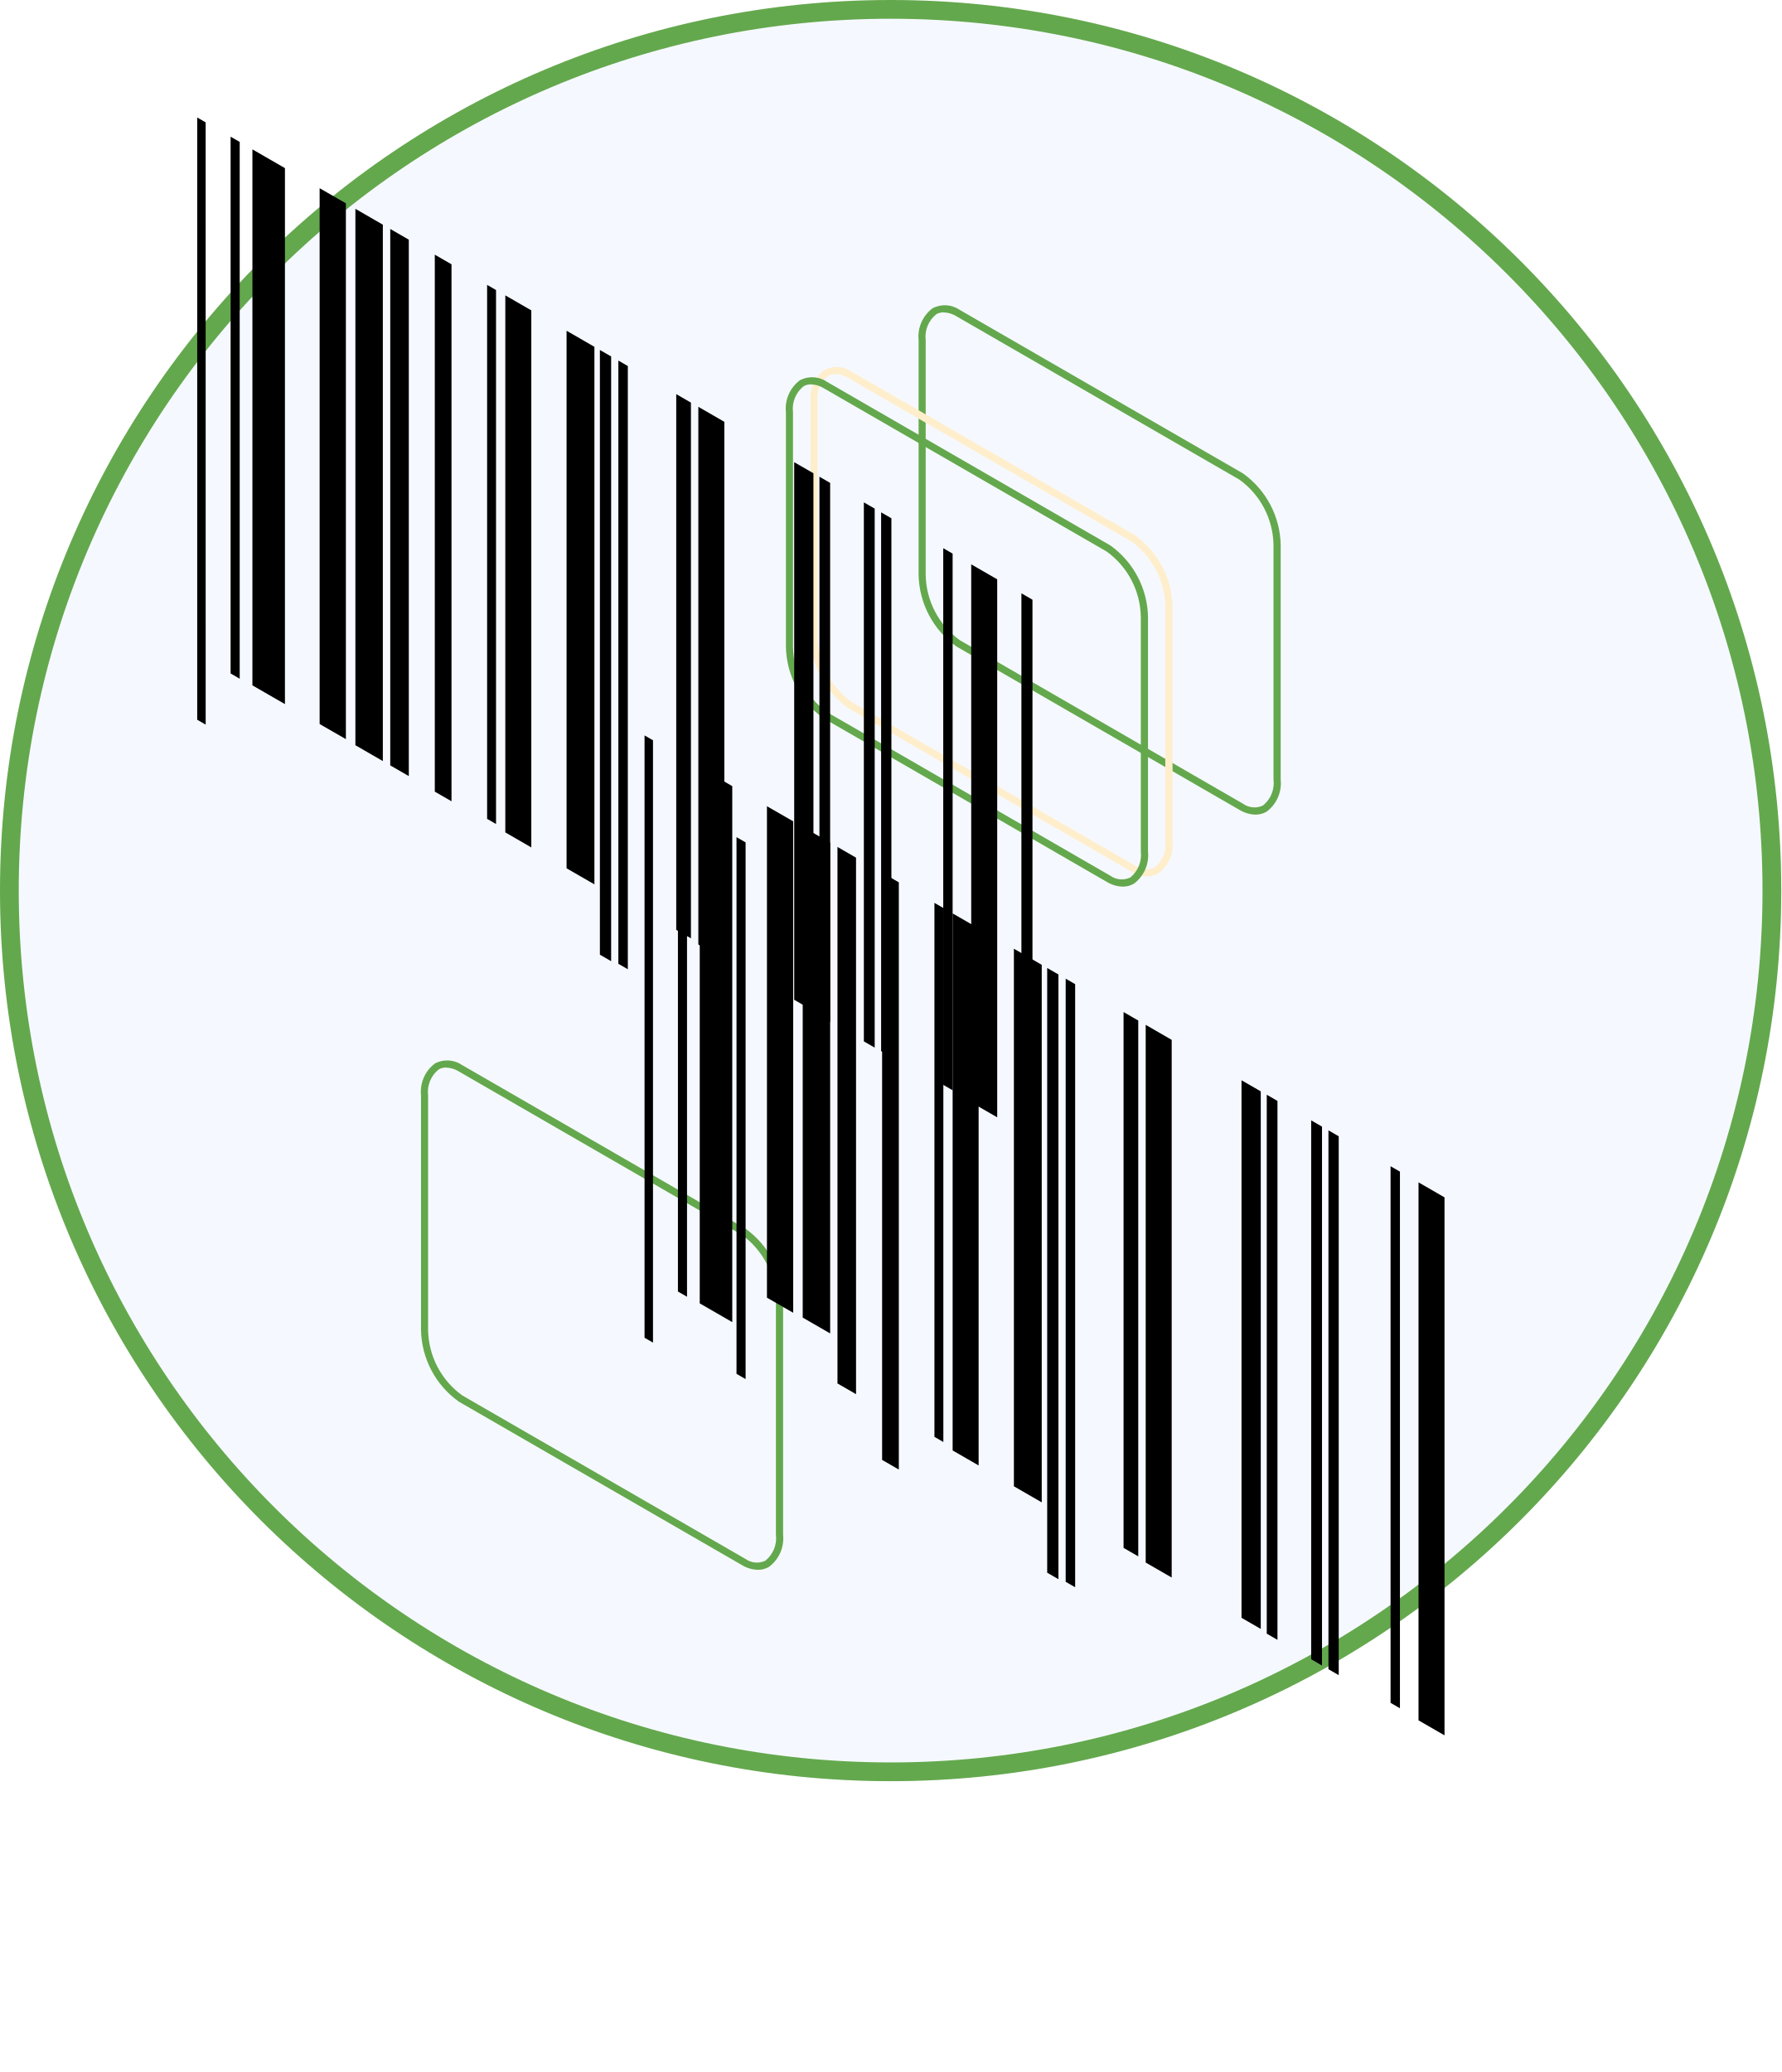
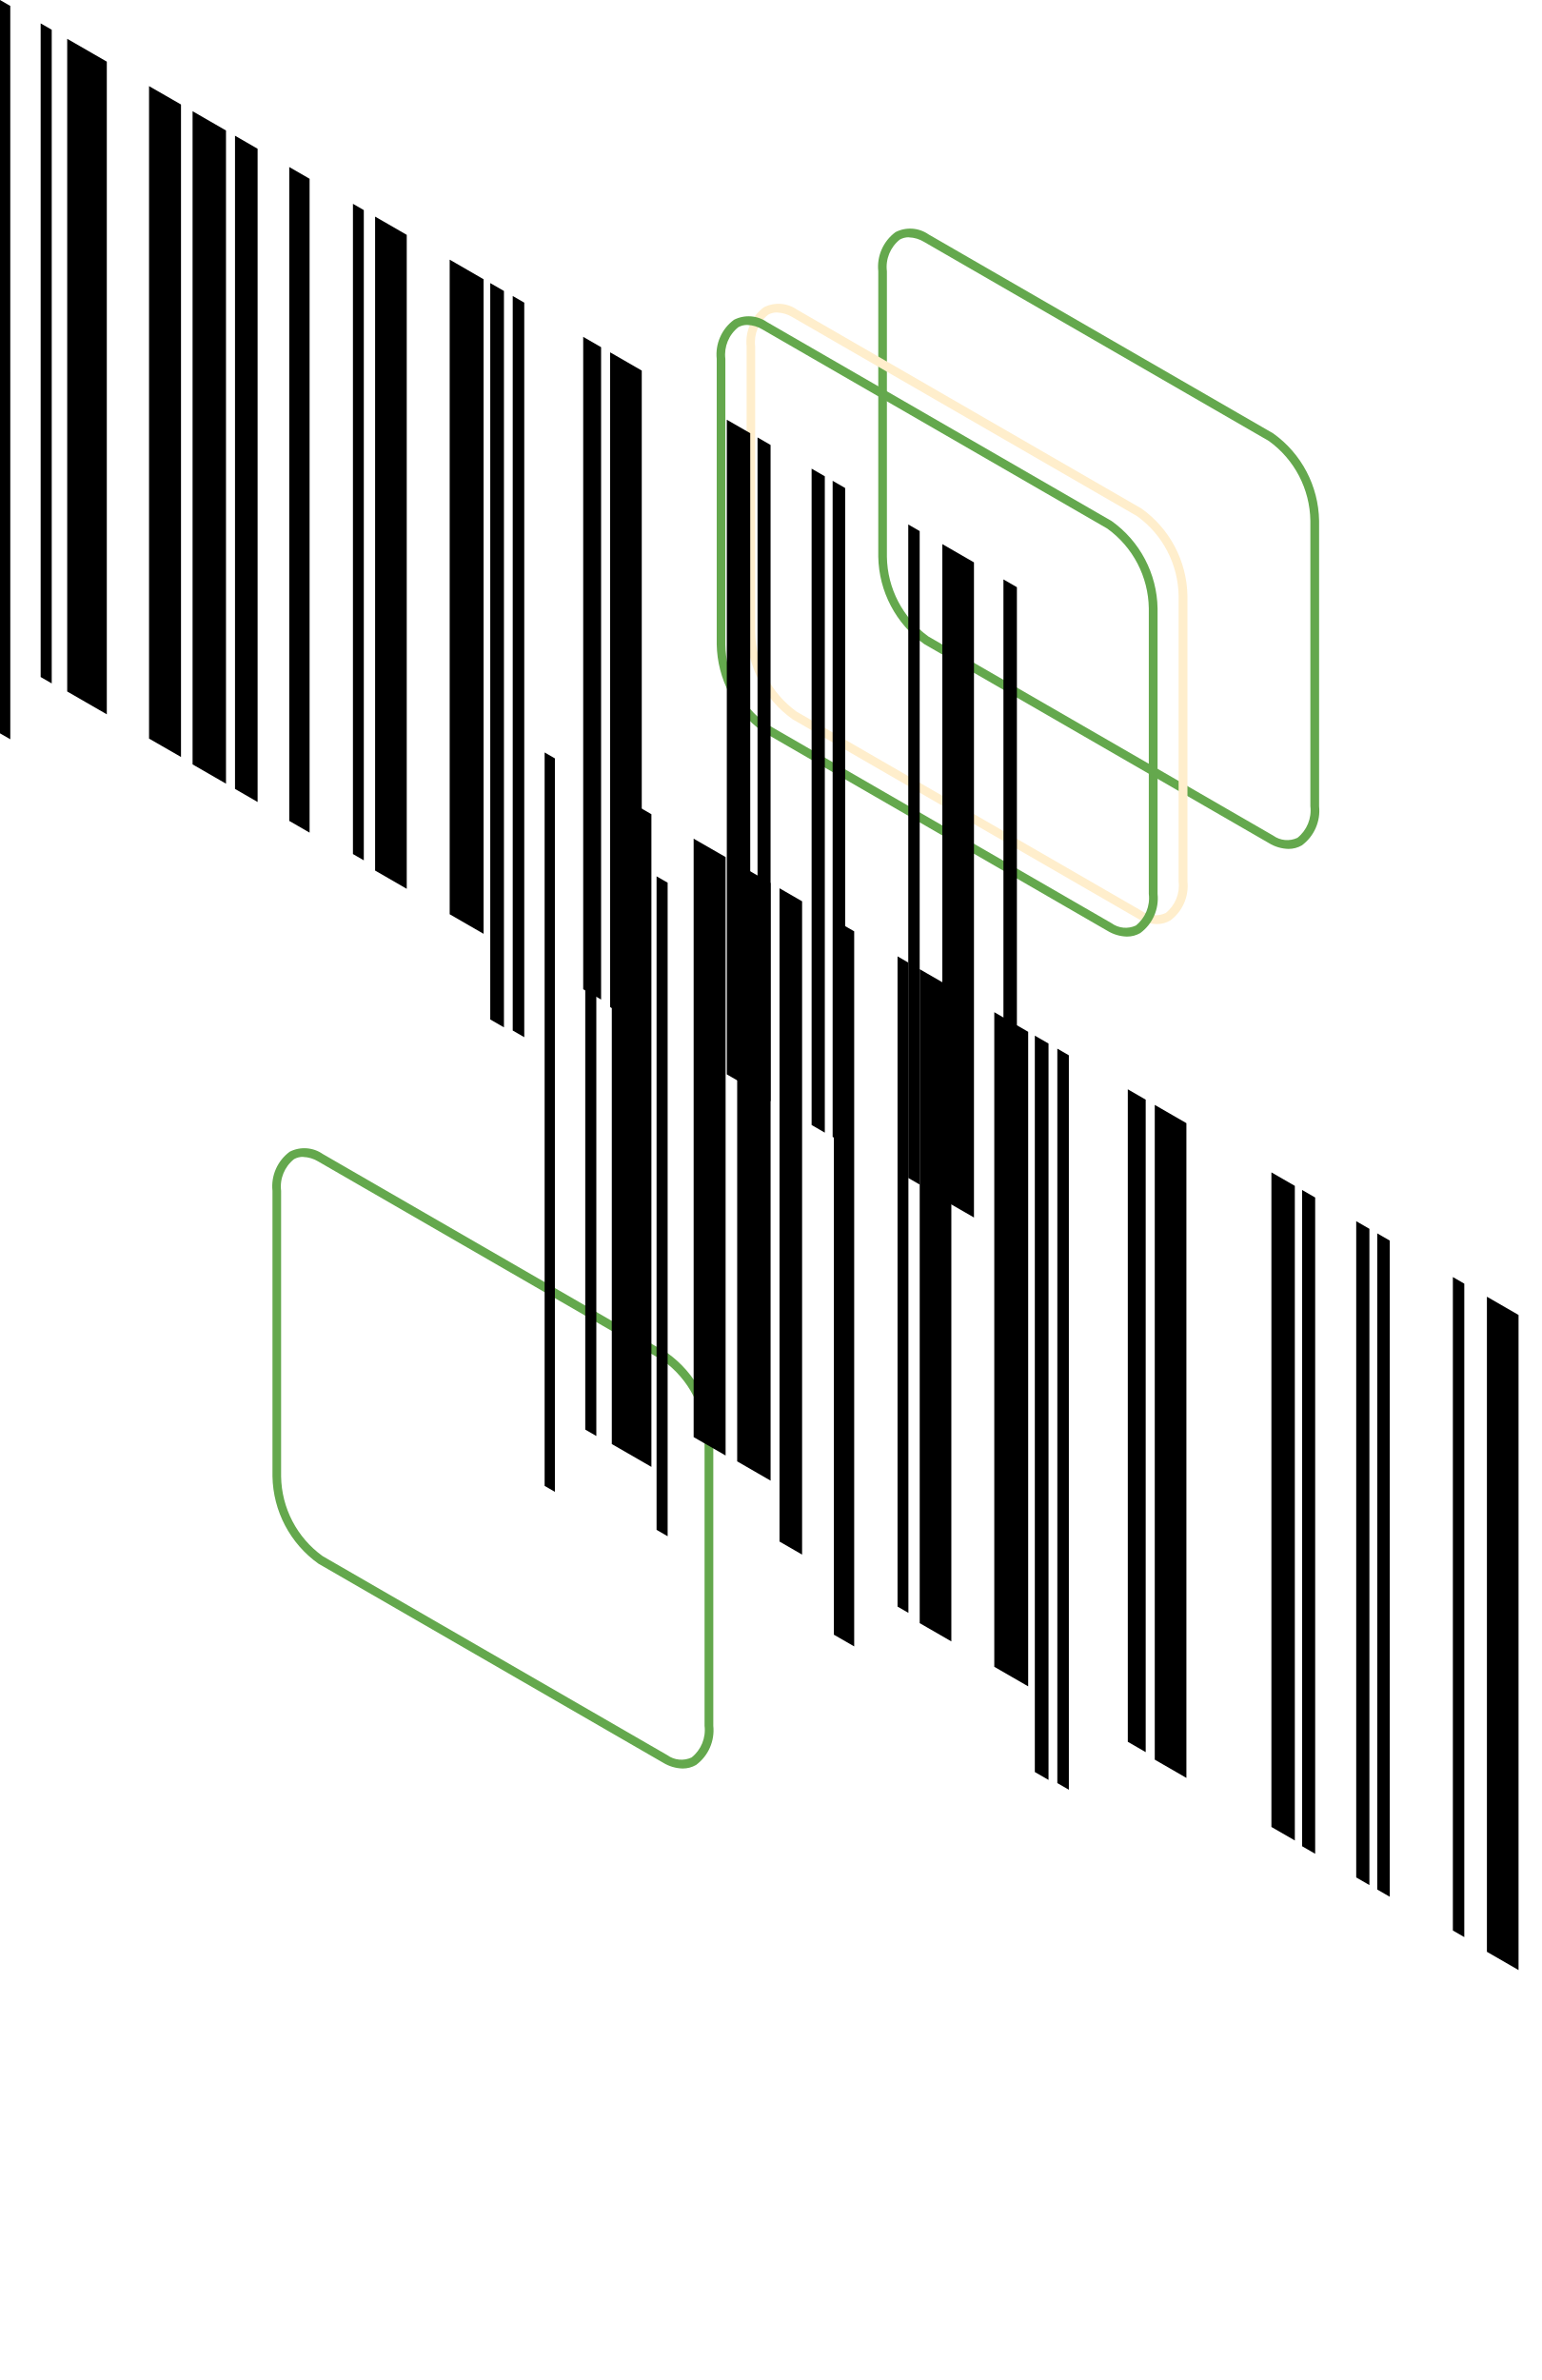
- <svg xmlns="http://www.w3.org/2000/svg" width="95" height="110.511" viewBox="0 0 95 110.511">
+ <svg xmlns="http://www.w3.org/2000/svg" width="67.512" height="104.243" viewBox="0 0 67.512 104.243">
  <defs>
    <clipPath id="clip-path">
      <rect id="Rectangle_17983" data-name="Rectangle 17983" width="67.512" height="104.243" fill="none" />
    </clipPath>
  </defs>
-   <g id="Group_70082" data-name="Group 70082" transform="translate(-855.924 -1726.937)">
-     <g id="Ellipse_4212" data-name="Ellipse 4212" transform="translate(855.924 1726.937)" fill="#f5f9ff" stroke="#64a84d" stroke-width="1">
-       <circle cx="47.5" cy="47.5" r="47.5" stroke="none" />
-       <circle cx="47.5" cy="47.5" r="47" fill="none" />
-     </g>
-     <g id="Group_36330" data-name="Group 36330" transform="translate(868.148 1664.253)">
-       <g id="Group_35884" data-name="Group 35884" transform="translate(-1.706 68.951)" clip-path="url(#clip-path)">
-         <path id="Path_38148" data-name="Path 38148" d="M126.589,55.435a1.724,1.724,0,0,1-.856-.255l-15.1-8.718a4.8,4.8,0,0,1-2.011-3.824V30.132a1.885,1.885,0,0,1,.757-1.714,1.415,1.415,0,0,1,1.444.1l15.1,8.718a4.8,4.8,0,0,1,2.01,3.824V53.567a1.886,1.886,0,0,1-.757,1.714,1.163,1.163,0,0,1-.587.154M109.967,28.645a.787.787,0,0,0-.4.1A1.533,1.533,0,0,0,109,30.132V42.638a4.384,4.384,0,0,0,1.82,3.494l15.1,8.718a1.052,1.052,0,0,0,1.063.1,1.532,1.532,0,0,0,.567-1.384V41.061a4.385,4.385,0,0,0-1.82-3.494l-15.1-8.718a1.355,1.355,0,0,0-.666-.2" transform="translate(-70.148 -18.253)" fill="#64a84d" />
-         <path id="Path_38194" data-name="Path 38194" d="M126.589,55.435a1.724,1.724,0,0,1-.856-.255l-15.1-8.718a4.8,4.8,0,0,1-2.011-3.824V30.132a1.885,1.885,0,0,1,.757-1.714,1.415,1.415,0,0,1,1.444.1l15.1,8.718a4.8,4.8,0,0,1,2.01,3.824V53.567a1.886,1.886,0,0,1-.757,1.714,1.163,1.163,0,0,1-.587.154M109.967,28.645a.787.787,0,0,0-.4.1A1.533,1.533,0,0,0,109,30.132V42.638a4.384,4.384,0,0,0,1.82,3.494l15.1,8.718a1.052,1.052,0,0,0,1.063.1,1.532,1.532,0,0,0,.567-1.384V41.061a4.385,4.385,0,0,0-1.82-3.494l-15.1-8.718a1.355,1.355,0,0,0-.666-.2" transform="translate(-96.686 22.025)" fill="#64a84d" />
-         <path id="Path_38149" data-name="Path 38149" d="M110.3,64.732a1.724,1.724,0,0,1-.856-.255l-15.1-8.718a4.8,4.8,0,0,1-2.011-3.824V39.429a1.885,1.885,0,0,1,.757-1.714,1.415,1.415,0,0,1,1.444.1l15.1,8.718a4.8,4.8,0,0,1,2.01,3.824V62.864a1.886,1.886,0,0,1-.757,1.714,1.163,1.163,0,0,1-.587.154M93.674,37.942a.787.787,0,0,0-.4.1,1.533,1.533,0,0,0-.567,1.384V51.935a4.384,4.384,0,0,0,1.82,3.494l15.1,8.718a1.053,1.053,0,0,0,1.063.1,1.532,1.532,0,0,0,.567-1.383V50.358a4.385,4.385,0,0,0-1.82-3.494l-15.1-8.718a1.355,1.355,0,0,0-.666-.2" transform="translate(-59.626 -24.257)" fill="#fec" />
-         <path id="Path_38150" data-name="Path 38150" d="M106.609,66.277a1.725,1.725,0,0,1-.856-.255L90.653,57.3a4.8,4.8,0,0,1-2.011-3.824V40.974A1.885,1.885,0,0,1,89.4,39.26a1.415,1.415,0,0,1,1.444.1l15.1,8.718a4.8,4.8,0,0,1,2.01,3.824V64.409a1.886,1.886,0,0,1-.757,1.714,1.162,1.162,0,0,1-.587.154M89.987,39.487a.785.785,0,0,0-.4.1,1.532,1.532,0,0,0-.567,1.384V53.48a4.383,4.383,0,0,0,1.82,3.494l15.1,8.718a1.053,1.053,0,0,0,1.063.1,1.533,1.533,0,0,0,.567-1.384V51.9a4.385,4.385,0,0,0-1.82-3.494l-15.1-8.718a1.355,1.355,0,0,0-.666-.2" transform="translate(-57.245 -25.255)" fill="#64a84d" />
-         <path id="Path_38151" data-name="Path 38151" d="M.451,32.38,0,32.12V0l.45.26Z" transform="translate(0 0)" />
-         <path id="Path_38152" data-name="Path 38152" d="M5.515,31.809l-.485-.28V2.9l.485.279Z" transform="translate(-3.249 -1.876)" />
-         <path id="Path_38153" data-name="Path 38153" d="M10.048,34.387l-1.735-1V4.8l1.735,1Z" transform="translate(-5.369 -3.1)" />
-         <path id="Path_38154" data-name="Path 38154" d="M19.841,40.032l-1.4-.805V10.649l1.4.805Z" transform="translate(-11.912 -6.877)" />
-         <path id="Path_38155" data-name="Path 38155" d="M23.816,42.359l1.464.845V14.595l-1.464-.845Z" transform="translate(-15.38 -8.879)" />
-         <path id="Path_38156" data-name="Path 38156" d="M29.066,45.392l.99.572V17.353l-.99-.572Z" transform="translate(-18.771 -10.837)" />
-         <path id="Path_38157" data-name="Path 38157" d="M35.773,49.293l.891.514V21.168l-.891-.514Z" transform="translate(-23.102 -13.338)" />
-         <path id="Path_38158" data-name="Path 38158" d="M43.651,53.682l.476.275V25.477l-.476-.275Z" transform="translate(-28.19 -16.275)" />
-         <path id="Path_38159" data-name="Path 38159" d="M46.393,55.428l1.386.8V27.585l-1.386-.8Z" transform="translate(-29.961 -17.298)" />
-         <path id="Path_38160" data-name="Path 38160" d="M55.616,60.78l1.485.857V32.967l-1.485-.858Z" transform="translate(-35.917 -20.736)" />
-         <path id="Path_38161" data-name="Path 38161" d="M60.632,67.258l.6.346V35.351l-.6-.346Z" transform="translate(-39.156 -22.606)" />
-         <path id="Path_38162" data-name="Path 38162" d="M63.413,68.781l.505.292V36.9l-.505-.292Z" transform="translate(-40.952 -23.644)" />
-         <path id="Path_38163" data-name="Path 38163" d="M72.128,70.22l.784.453V42.1l-.784-.453Z" transform="translate(-46.58 -26.893)" />
-         <path id="Path_38164" data-name="Path 38164" d="M75.459,72.245l1.386.8V44.366l-1.386-.8Z" transform="translate(-48.732 -28.135)" />
-         <path id="Path_38165" data-name="Path 38165" d="M89.891,80.573l1.026.592V52.49L89.891,51.9Z" transform="translate(-58.052 -33.516)" />
-         <path id="Path_38166" data-name="Path 38166" d="M93.69,82.835l.571.33V54.421l-.571-.33Z" transform="translate(-60.505 -34.932)" />
-         <path id="Path_38167" data-name="Path 38167" d="M100.377,86.7l.578.334V58.286l-.578-.334Z" transform="translate(-64.823 -37.425)" />
-         <path id="Path_38168" data-name="Path 38168" d="M102.979,88.191l.548.316V59.771l-.548-.316Z" transform="translate(-66.504 -38.396)" />
-         <path id="Path_38169" data-name="Path 38169" d="M112.333,93.477l.5.289V65.144l-.5-.289Z" transform="translate(-72.545 -41.883)" />
-         <path id="Path_38170" data-name="Path 38170" d="M116.543,95.979l1.386.8V68.085l-1.386-.8Z" transform="translate(-75.263 -43.453)" />
-         <path id="Path_38171" data-name="Path 38171" d="M124.1,103.805l.59.341V71.989l-.59-.341Z" transform="translate(-80.143 -46.27)" />
-         <path id="Path_38172" data-name="Path 38172" d="M65.29,163.285l-.45-.26V130.9l.45.26Z" transform="translate(-40.982 -97.943)" />
-         <path id="Path_38173" data-name="Path 38173" d="M70.354,162.715l-.485-.28V133.81l.485.279Z" transform="translate(-44.231 -99.819)" />
-         <path id="Path_38174" data-name="Path 38174" d="M79.173,175.113l-.485-.28V146.209l.485.279Z" transform="translate(-49.926 -107.826)" />
-         <path id="Path_38175" data-name="Path 38175" d="M74.887,165.292l-1.735-1V135.705l1.735,1Z" transform="translate(-46.351 -101.043)" />
-         <path id="Path_38176" data-name="Path 38176" d="M84.68,168.571l-1.4-.805V141.555l1.4.805Z" transform="translate(-52.894 -104.821)" />
-         <path id="Path_38177" data-name="Path 38177" d="M88.655,170.83l1.464.845V145.5l-1.464-.845Z" transform="translate(-56.362 -106.823)" />
-         <path id="Path_38178" data-name="Path 38178" d="M93.9,176.3l.99.572V148.258l-.99-.572Z" transform="translate(-59.753 -108.781)" />
-         <path id="Path_38179" data-name="Path 38179" d="M100.612,182.879l.891.514V152.073l-.891-.514Z" transform="translate(-64.084 -111.281)" />
-         <path id="Path_38180" data-name="Path 38180" d="M108.49,184.587l.476.275v-28.48l-.476-.275Z" transform="translate(-69.172 -114.219)" />
-         <path id="Path_38181" data-name="Path 38181" d="M111.232,186.334l1.386.8V158.491l-1.386-.8Z" transform="translate(-70.943 -115.241)" />
-         <path id="Path_38182" data-name="Path 38182" d="M120.455,191.685l1.485.857v-28.67l-1.485-.858Z" transform="translate(-76.899 -118.68)" />
-         <path id="Path_38183" data-name="Path 38183" d="M125.471,198.164l.6.346V166.257l-.6-.346Z" transform="translate(-80.139 -120.55)" />
-         <path id="Path_38184" data-name="Path 38184" d="M128.252,199.686l.505.291V167.809l-.505-.292Z" transform="translate(-81.934 -121.587)" />
-         <path id="Path_38185" data-name="Path 38185" d="M136.967,201.126l.784.453V173l-.784-.453Z" transform="translate(-87.562 -124.836)" />
-         <path id="Path_38186" data-name="Path 38186" d="M140.3,203.15l1.386.8V175.272l-1.386-.8Z" transform="translate(-89.714 -126.078)" />
-         <path id="Path_38187" data-name="Path 38187" d="M154.73,211.479l1.026.592V183.4l-1.026-.592Z" transform="translate(-99.034 -131.459)" />
-         <path id="Path_38188" data-name="Path 38188" d="M158.53,213.741l.571.33V185.327l-.571-.33Z" transform="translate(-101.488 -132.876)" />
-         <path id="Path_38189" data-name="Path 38189" d="M165.216,217.6l.578.334V189.191l-.578-.334Z" transform="translate(-105.805 -135.369)" />
-         <path id="Path_38190" data-name="Path 38190" d="M167.818,219.1l.548.316V190.676l-.548-.316Z" transform="translate(-107.486 -136.339)" />
-         <path id="Path_38191" data-name="Path 38191" d="M177.172,224.382l.5.289V196.05l-.5-.289Z" transform="translate(-113.527 -139.827)" />
-         <path id="Path_38192" data-name="Path 38192" d="M181.382,226.884l1.386.8V198.991l-1.386-.8Z" transform="translate(-116.246 -141.396)" />
-         <path id="Path_38193" data-name="Path 38193" d="M188.937,234.711l.59.341V202.894l-.59-.341Z" transform="translate(-121.125 -144.214)" />
-         <rect id="Rectangle_17984" data-name="Rectangle 17984" width="67.512" height="104.243" transform="translate(-26.537 40.277)" fill="none" />
-       </g>
-     </g>
+   <g id="Group_35884" data-name="Group 35884" clip-path="url(#clip-path)">
+     <path id="Path_38148" data-name="Path 38148" d="M126.589,55.435a1.724,1.724,0,0,1-.856-.255l-15.1-8.718a4.8,4.8,0,0,1-2.011-3.824V30.132a1.885,1.885,0,0,1,.757-1.714,1.415,1.415,0,0,1,1.444.1l15.1,8.718a4.8,4.8,0,0,1,2.01,3.824V53.567a1.886,1.886,0,0,1-.757,1.714,1.163,1.163,0,0,1-.587.154M109.967,28.645a.787.787,0,0,0-.4.1A1.533,1.533,0,0,0,109,30.132V42.638a4.384,4.384,0,0,0,1.82,3.494l15.1,8.718a1.052,1.052,0,0,0,1.063.1,1.532,1.532,0,0,0,.567-1.384V41.061a4.385,4.385,0,0,0-1.82-3.494l-15.1-8.718a1.355,1.355,0,0,0-.666-.2" transform="translate(-70.148 -18.253)" fill="#64a84d" />
+     <path id="Path_38194" data-name="Path 38194" d="M126.589,55.435a1.724,1.724,0,0,1-.856-.255l-15.1-8.718a4.8,4.8,0,0,1-2.011-3.824V30.132a1.885,1.885,0,0,1,.757-1.714,1.415,1.415,0,0,1,1.444.1l15.1,8.718a4.8,4.8,0,0,1,2.01,3.824V53.567a1.886,1.886,0,0,1-.757,1.714,1.163,1.163,0,0,1-.587.154M109.967,28.645a.787.787,0,0,0-.4.1A1.533,1.533,0,0,0,109,30.132V42.638a4.384,4.384,0,0,0,1.82,3.494l15.1,8.718a1.052,1.052,0,0,0,1.063.1,1.532,1.532,0,0,0,.567-1.384V41.061a4.385,4.385,0,0,0-1.82-3.494l-15.1-8.718a1.355,1.355,0,0,0-.666-.2" transform="translate(-96.686 22.025)" fill="#64a84d" />
+     <path id="Path_38149" data-name="Path 38149" d="M110.3,64.732a1.724,1.724,0,0,1-.856-.255l-15.1-8.718a4.8,4.8,0,0,1-2.011-3.824V39.429a1.885,1.885,0,0,1,.757-1.714,1.415,1.415,0,0,1,1.444.1l15.1,8.718a4.8,4.8,0,0,1,2.01,3.824V62.864a1.886,1.886,0,0,1-.757,1.714,1.163,1.163,0,0,1-.587.154M93.674,37.942a.787.787,0,0,0-.4.1,1.533,1.533,0,0,0-.567,1.384V51.935a4.384,4.384,0,0,0,1.82,3.494l15.1,8.718a1.053,1.053,0,0,0,1.063.1,1.532,1.532,0,0,0,.567-1.383V50.358a4.385,4.385,0,0,0-1.82-3.494l-15.1-8.718a1.355,1.355,0,0,0-.666-.2" transform="translate(-59.626 -24.257)" fill="#fec" />
+     <path id="Path_38150" data-name="Path 38150" d="M106.609,66.277a1.725,1.725,0,0,1-.856-.255L90.653,57.3a4.8,4.8,0,0,1-2.011-3.824V40.974A1.885,1.885,0,0,1,89.4,39.26a1.415,1.415,0,0,1,1.444.1l15.1,8.718a4.8,4.8,0,0,1,2.01,3.824V64.409a1.886,1.886,0,0,1-.757,1.714,1.162,1.162,0,0,1-.587.154M89.987,39.487a.785.785,0,0,0-.4.1,1.532,1.532,0,0,0-.567,1.384V53.48a4.383,4.383,0,0,0,1.82,3.494l15.1,8.718a1.053,1.053,0,0,0,1.063.1,1.533,1.533,0,0,0,.567-1.384V51.9a4.385,4.385,0,0,0-1.82-3.494l-15.1-8.718a1.355,1.355,0,0,0-.666-.2" transform="translate(-57.245 -25.255)" fill="#64a84d" />
+     <path id="Path_38151" data-name="Path 38151" d="M.451,32.38,0,32.12V0l.45.26Z" transform="translate(0 0)" />
+     <path id="Path_38152" data-name="Path 38152" d="M5.515,31.809l-.485-.28V2.9l.485.279Z" transform="translate(-3.249 -1.876)" />
+     <path id="Path_38153" data-name="Path 38153" d="M10.048,34.387l-1.735-1V4.8l1.735,1Z" transform="translate(-5.369 -3.1)" />
+     <path id="Path_38154" data-name="Path 38154" d="M19.841,40.032l-1.4-.805V10.649l1.4.805Z" transform="translate(-11.912 -6.877)" />
+     <path id="Path_38155" data-name="Path 38155" d="M23.816,42.359l1.464.845V14.595l-1.464-.845Z" transform="translate(-15.38 -8.879)" />
+     <path id="Path_38156" data-name="Path 38156" d="M29.066,45.392l.99.572V17.353l-.99-.572Z" transform="translate(-18.771 -10.837)" />
+     <path id="Path_38157" data-name="Path 38157" d="M35.773,49.293l.891.514V21.168l-.891-.514Z" transform="translate(-23.102 -13.338)" />
+     <path id="Path_38158" data-name="Path 38158" d="M43.651,53.682l.476.275V25.477l-.476-.275Z" transform="translate(-28.19 -16.275)" />
+     <path id="Path_38159" data-name="Path 38159" d="M46.393,55.428l1.386.8V27.585l-1.386-.8Z" transform="translate(-29.961 -17.298)" />
+     <path id="Path_38160" data-name="Path 38160" d="M55.616,60.78l1.485.857V32.967l-1.485-.858Z" transform="translate(-35.917 -20.736)" />
+     <path id="Path_38161" data-name="Path 38161" d="M60.632,67.258l.6.346V35.351l-.6-.346Z" transform="translate(-39.156 -22.606)" />
+     <path id="Path_38162" data-name="Path 38162" d="M63.413,68.781l.505.292V36.9l-.505-.292Z" transform="translate(-40.952 -23.644)" />
+     <path id="Path_38163" data-name="Path 38163" d="M72.128,70.22l.784.453V42.1l-.784-.453Z" transform="translate(-46.58 -26.893)" />
+     <path id="Path_38164" data-name="Path 38164" d="M75.459,72.245l1.386.8V44.366l-1.386-.8Z" transform="translate(-48.732 -28.135)" />
+     <path id="Path_38165" data-name="Path 38165" d="M89.891,80.573l1.026.592V52.49L89.891,51.9Z" transform="translate(-58.052 -33.516)" />
+     <path id="Path_38166" data-name="Path 38166" d="M93.69,82.835l.571.33V54.421l-.571-.33Z" transform="translate(-60.505 -34.932)" />
+     <path id="Path_38167" data-name="Path 38167" d="M100.377,86.7l.578.334V58.286l-.578-.334Z" transform="translate(-64.823 -37.425)" />
+     <path id="Path_38168" data-name="Path 38168" d="M102.979,88.191l.548.316V59.771l-.548-.316Z" transform="translate(-66.504 -38.396)" />
+     <path id="Path_38169" data-name="Path 38169" d="M112.333,93.477l.5.289V65.144l-.5-.289Z" transform="translate(-72.545 -41.883)" />
+     <path id="Path_38170" data-name="Path 38170" d="M116.543,95.979l1.386.8V68.085l-1.386-.8Z" transform="translate(-75.263 -43.453)" />
+     <path id="Path_38171" data-name="Path 38171" d="M124.1,103.805l.59.341V71.989l-.59-.341Z" transform="translate(-80.143 -46.27)" />
+     <path id="Path_38172" data-name="Path 38172" d="M65.29,163.285l-.45-.26V130.9l.45.26Z" transform="translate(-40.982 -97.943)" />
+     <path id="Path_38173" data-name="Path 38173" d="M70.354,162.715l-.485-.28V133.81l.485.279Z" transform="translate(-44.231 -99.819)" />
+     <path id="Path_38174" data-name="Path 38174" d="M79.173,175.113l-.485-.28V146.209l.485.279Z" transform="translate(-49.926 -107.826)" />
+     <path id="Path_38175" data-name="Path 38175" d="M74.887,165.292l-1.735-1V135.705l1.735,1Z" transform="translate(-46.351 -101.043)" />
+     <path id="Path_38176" data-name="Path 38176" d="M84.68,168.571l-1.4-.805V141.555l1.4.805Z" transform="translate(-52.894 -104.821)" />
+     <path id="Path_38177" data-name="Path 38177" d="M88.655,170.83l1.464.845V145.5l-1.464-.845Z" transform="translate(-56.362 -106.823)" />
+     <path id="Path_38178" data-name="Path 38178" d="M93.9,176.3l.99.572V148.258l-.99-.572Z" transform="translate(-59.753 -108.781)" />
+     <path id="Path_38179" data-name="Path 38179" d="M100.612,182.879l.891.514V152.073l-.891-.514Z" transform="translate(-64.084 -111.281)" />
+     <path id="Path_38180" data-name="Path 38180" d="M108.49,184.587l.476.275v-28.48l-.476-.275Z" transform="translate(-69.172 -114.219)" />
+     <path id="Path_38181" data-name="Path 38181" d="M111.232,186.334l1.386.8V158.491l-1.386-.8Z" transform="translate(-70.943 -115.241)" />
+     <path id="Path_38182" data-name="Path 38182" d="M120.455,191.685l1.485.857v-28.67l-1.485-.858Z" transform="translate(-76.899 -118.68)" />
+     <path id="Path_38183" data-name="Path 38183" d="M125.471,198.164l.6.346V166.257l-.6-.346Z" transform="translate(-80.139 -120.55)" />
+     <path id="Path_38184" data-name="Path 38184" d="M128.252,199.686l.505.291V167.809l-.505-.292Z" transform="translate(-81.934 -121.587)" />
+     <path id="Path_38185" data-name="Path 38185" d="M136.967,201.126l.784.453V173l-.784-.453Z" transform="translate(-87.562 -124.836)" />
+     <path id="Path_38186" data-name="Path 38186" d="M140.3,203.15l1.386.8V175.272l-1.386-.8Z" transform="translate(-89.714 -126.078)" />
+     <path id="Path_38187" data-name="Path 38187" d="M154.73,211.479l1.026.592V183.4l-1.026-.592Z" transform="translate(-99.034 -131.459)" />
+     <path id="Path_38188" data-name="Path 38188" d="M158.53,213.741l.571.33V185.327l-.571-.33Z" transform="translate(-101.488 -132.876)" />
+     <path id="Path_38189" data-name="Path 38189" d="M165.216,217.6l.578.334V189.191l-.578-.334Z" transform="translate(-105.805 -135.369)" />
+     <path id="Path_38190" data-name="Path 38190" d="M167.818,219.1l.548.316V190.676l-.548-.316Z" transform="translate(-107.486 -136.339)" />
+     <path id="Path_38191" data-name="Path 38191" d="M177.172,224.382l.5.289V196.05l-.5-.289Z" transform="translate(-113.527 -139.827)" />
+     <path id="Path_38192" data-name="Path 38192" d="M181.382,226.884l1.386.8V198.991l-1.386-.8Z" transform="translate(-116.246 -141.396)" />
+     <path id="Path_38193" data-name="Path 38193" d="M188.937,234.711l.59.341V202.894l-.59-.341Z" transform="translate(-121.125 -144.214)" />
+     <rect id="Rectangle_17984" data-name="Rectangle 17984" width="67.512" height="104.243" transform="translate(-26.537 40.277)" fill="none" />
  </g>
</svg>
